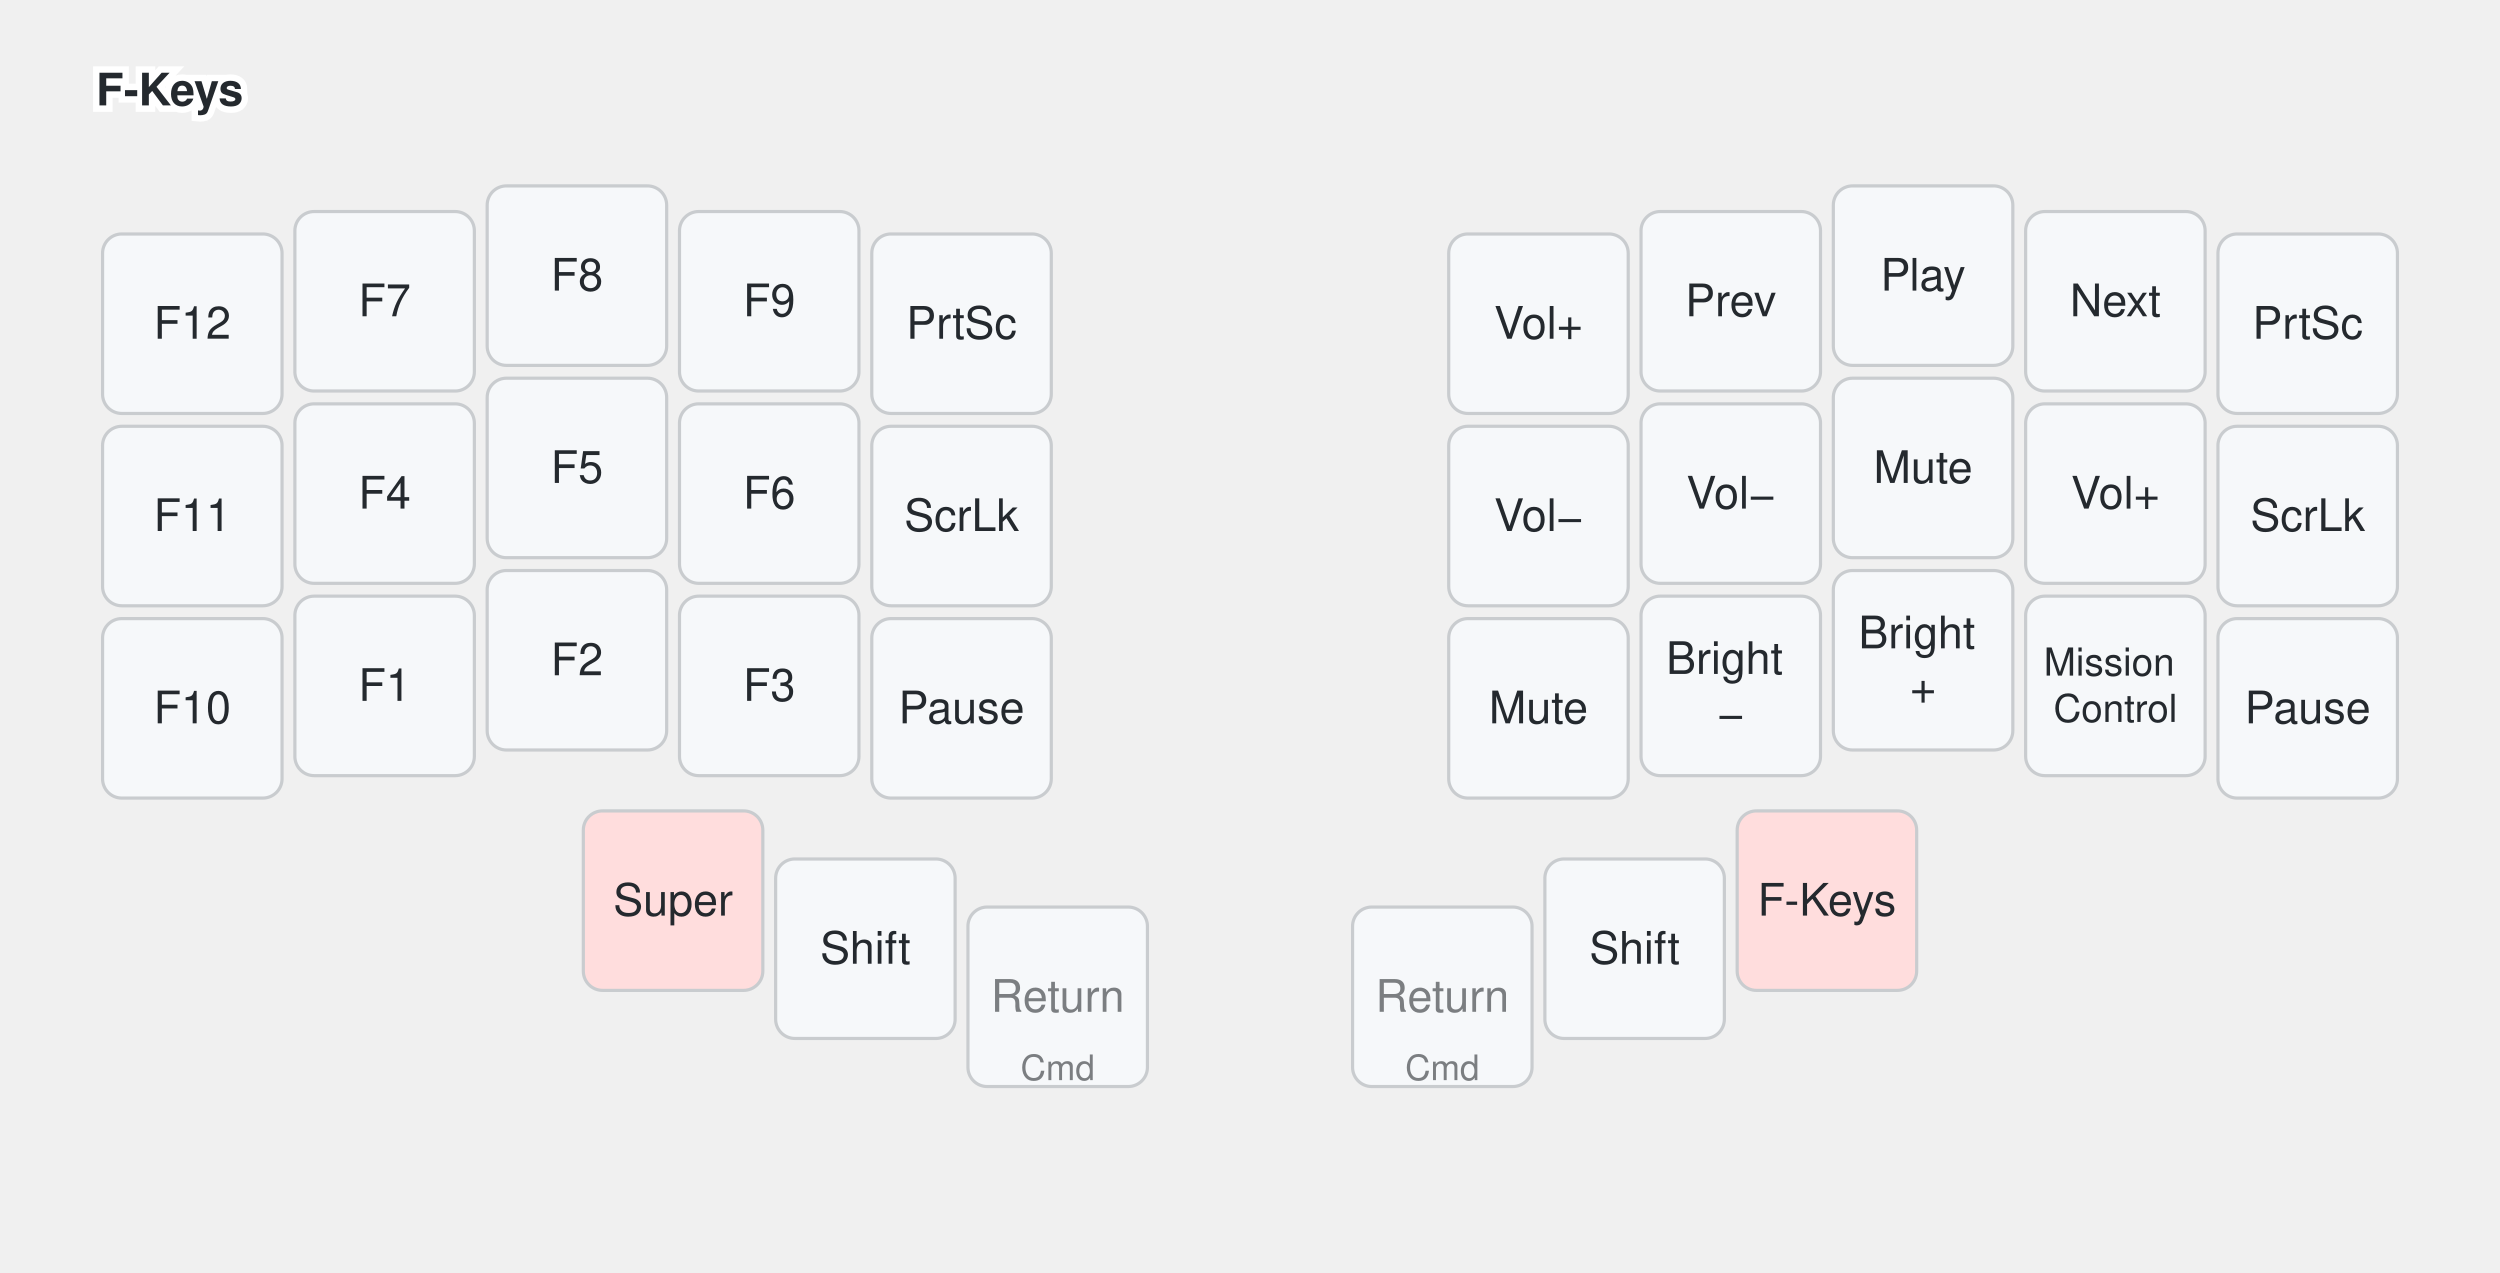
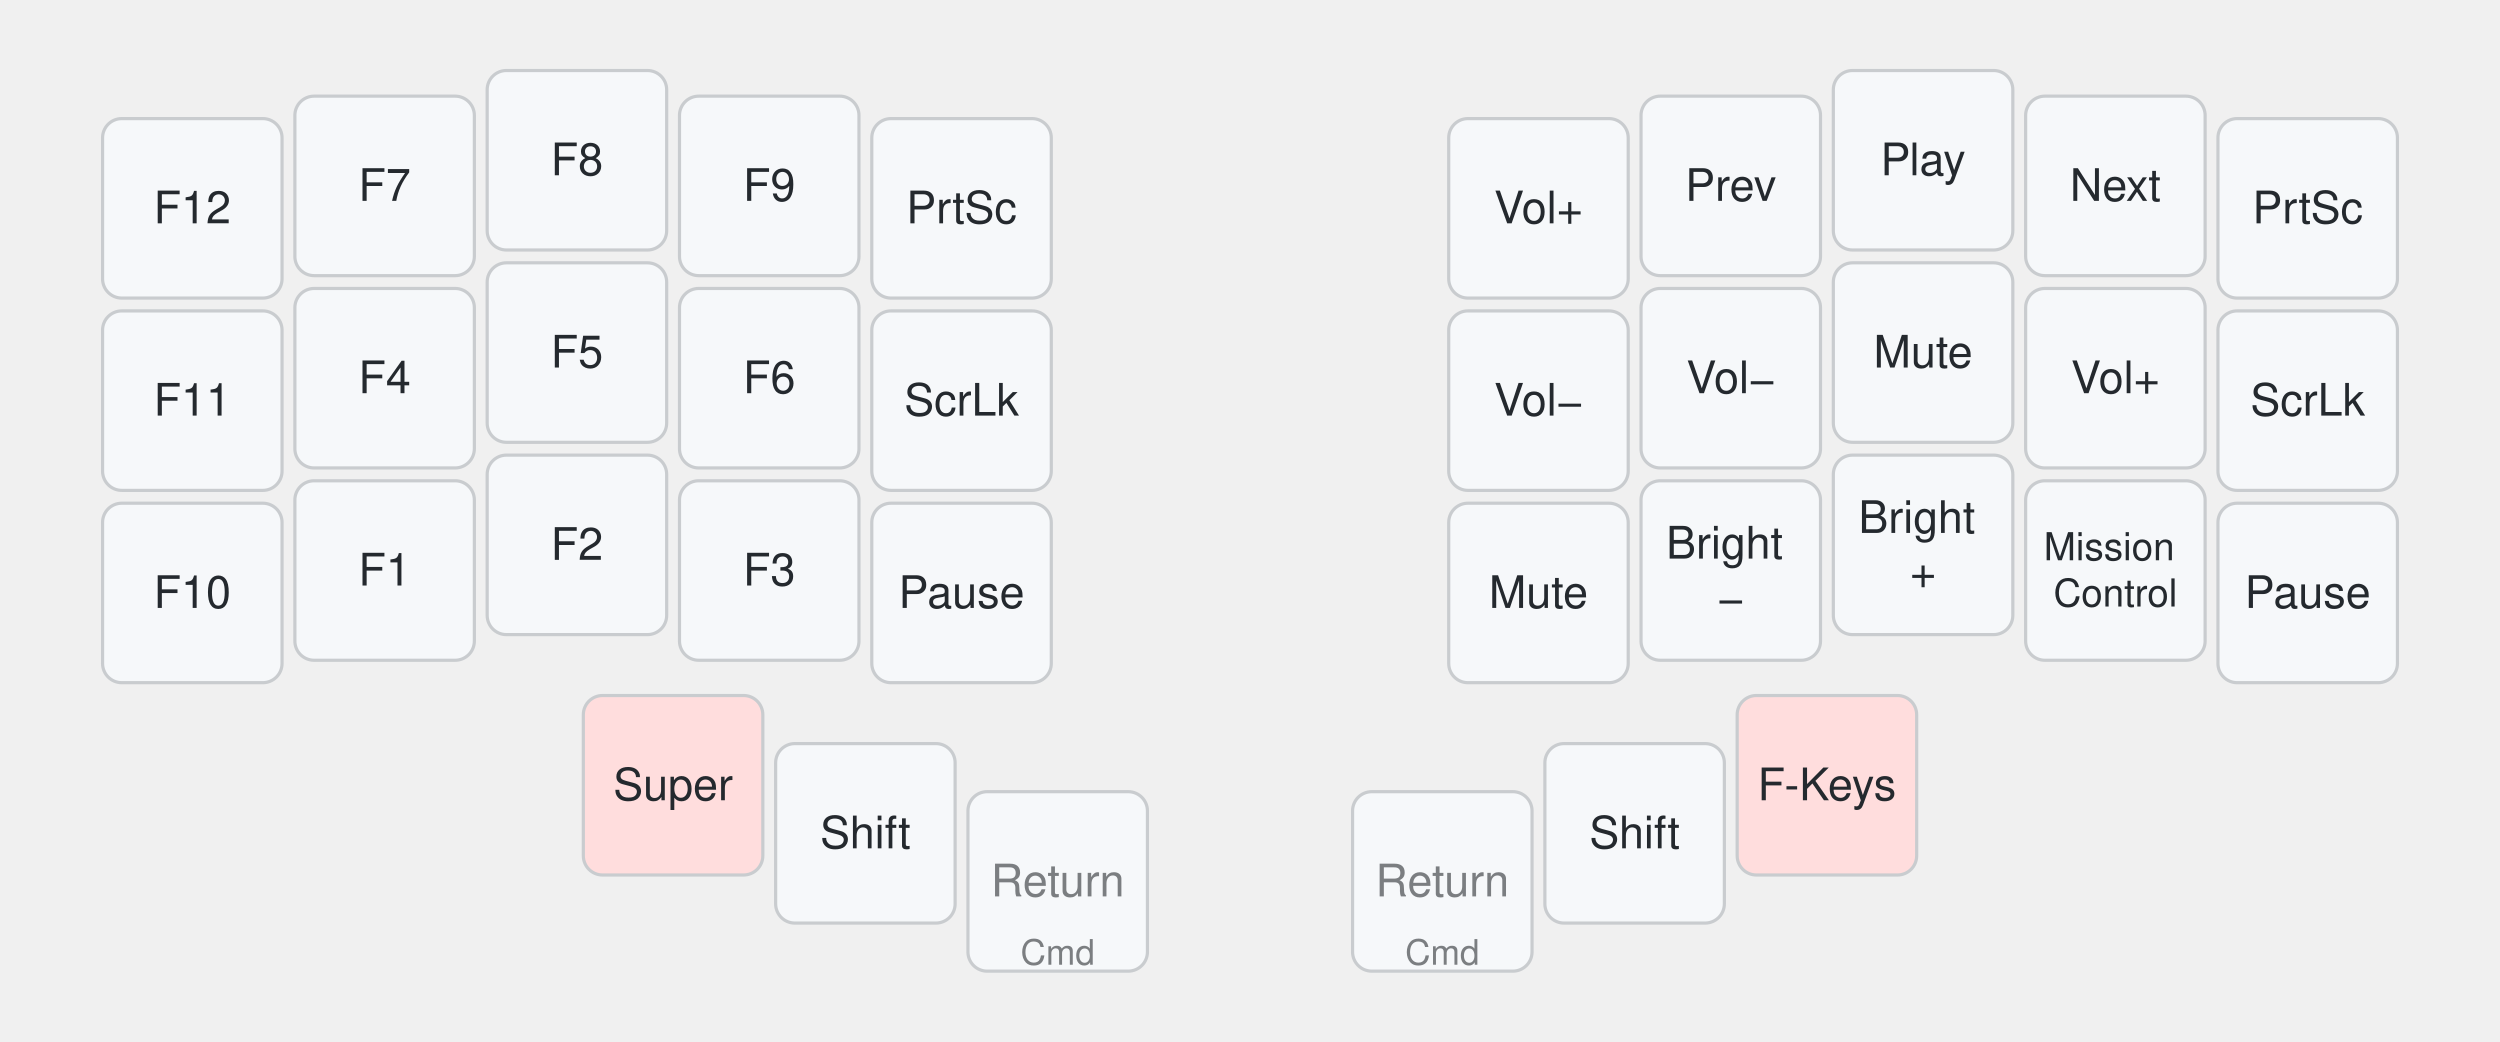
- <svg xmlns="http://www.w3.org/2000/svg" width="780" height="397" viewBox="0 0 780 397" class="keymap">
+ <svg xmlns="http://www.w3.org/2000/svg" width="780" height="325" viewBox="0 0 780 325" class="keymap">
  <style>/* inherit to force styles through use tags */
svg path {
    fill: inherit;
}

/* font and background color specifications */
svg.keymap {
    font-family: SFMono-Regular,Consolas,Liberation Mono,Menlo,monospace;
    font-size: 14px;
    font-kerning: normal;
    text-rendering: optimizeLegibility;
    fill: #24292e;
}

/* default key styling */
rect.key {
    fill: #f6f8fa;
}

rect.key, rect.combo {
    stroke: #c9cccf;
    stroke-width: 1;
}

/* default key side styling, only used is draw_key_sides is set */
rect.side {
    filter: brightness(90%);
}

/* color accent for combo boxes */
rect.combo, rect.combo-separate {
    fill: #cdf;
}

/* color accent for held keys */
rect.held, rect.combo.held {
    fill: #fdd;
}

/* color accent for ghost (optional) keys */
rect.ghost, rect.combo.ghost {
    stroke-dasharray: 4, 4;
    stroke-width: 2;
}

text {
    text-anchor: middle;
    dominant-baseline: middle;
}

/* styling for layer labels */
text.label {
    font-weight: bold;
    text-anchor: start;
    stroke: white;
    stroke-width: 4;
    paint-order: stroke;
}

/* styling for optional footer */
text.footer {
    text-anchor: end;
    dominant-baseline: auto;
    stroke: white;
    stroke-width: 4;
    paint-order: stroke;
}

/* styling for combo tap, and key non-tap label text */
text.combo, text.hold, text.shifted, text.left, text.right, text.tl, text.tr, text.bl, text.br {
    font-size: 11px;
}

text.hold, text.bl, text.br {
    text-anchor: middle;
    dominant-baseline: auto;
}

text.shifted, text.tl, text.tr {
    text-anchor: middle;
    dominant-baseline: hanging;
}

text.left, text.tl, text.bl {
    text-anchor: start;
}

text.right, text.tr, text.br {
    text-anchor: end;
}

text.layer-activator {
    text-decoration: underline;
}

/* styling for hold/shifted label text in combo box */
text.combo.hold, text.combo.shifted, text.combo.left, text.combo.right {
    font-size: 8px;
}

/* lighter symbol for transparent keys */
text.trans {
    fill: #7b7e81;
}

/* styling for combo dendrons */
path.combo {
    stroke-width: 1;
    stroke: gray;
    fill: none;
}

/* Start Tabler Icons Cleanup */
/* cannot use height/width with glyphs */
.icon-tabler &gt; path {
    fill: inherit;
    stroke: inherit;
    stroke-width: 2;
}
/* hide tabler's default box */
.icon-tabler &gt; path[stroke="none"][fill="none"] {
    visibility: hidden;
}
/* End Tabler Icons Cleanup */

@media (prefers-color-scheme: dark) {
svg.keymap { fill: #d1d6db; }
rect.key { fill: #3f4750; }
rect.key, rect.combo { stroke: #60666c; }
rect.combo, rect.combo-separate { fill: #1f3d7a; }
rect.held, rect.combo.held { fill: #854747; }
text.label, text.footer { stroke: black; }
text.trans { fill: #7e8184; }
path.combo { stroke: #7f7f7f; }

}
- svg.keymap { font-family: -apple-system, BlinkMacSystemFont, 'Segoe UI', Helvetica, Arial, sans-serif; }</style>
+ svg.keymap { font-family: -apple-system, BlinkMacSystemFont, 'Segoe UI', Helvetica, Arial, sans-serif; } text.label { display: none; }</style>
  <g transform="translate(30, 0)" class="layer-F-Keys">
-     <text x="0" y="28" class="label" id="F-Keys">F-Keys</text>
-     <g transform="translate(0, 56)">
+     <text x="0" y="10" class="label" id="F-Keys">F-Keys</text>
+     <g transform="translate(0, 20)">
      <g transform="translate(30, 45)" class="key keypos-0">
        <rect rx="6" ry="6" x="-28" y="-28" width="56" height="56" class="key" />
        <text x="0" y="0" class="key tap">F12</text>
      </g>
      <g transform="translate(90, 38)" class="key keypos-1">
        <rect rx="6" ry="6" x="-28" y="-28" width="56" height="56" class="key" />
        <text x="0" y="0" class="key tap">F7</text>
      </g>
      <g transform="translate(150, 30)" class="key keypos-2">
        <rect rx="6" ry="6" x="-28" y="-28" width="56" height="56" class="key" />
        <text x="0" y="0" class="key tap">F8</text>
      </g>
      <g transform="translate(210, 38)" class="key keypos-3">
        <rect rx="6" ry="6" x="-28" y="-28" width="56" height="56" class="key" />
        <text x="0" y="0" class="key tap">F9</text>
      </g>
      <g transform="translate(270, 45)" class="key keypos-4">
        <rect rx="6" ry="6" x="-28" y="-28" width="56" height="56" class="key" />
        <text x="0" y="0" class="key tap">PrtSc</text>
      </g>
      <g transform="translate(450, 45)" class="key keypos-5">
        <rect rx="6" ry="6" x="-28" y="-28" width="56" height="56" class="key" />
        <text x="0" y="0" class="key tap">Vol+</text>
      </g>
      <g transform="translate(510, 38)" class="key keypos-6">
        <rect rx="6" ry="6" x="-28" y="-28" width="56" height="56" class="key" />
        <text x="0" y="0" class="key tap">Prev</text>
      </g>
      <g transform="translate(570, 30)" class="key keypos-7">
        <rect rx="6" ry="6" x="-28" y="-28" width="56" height="56" class="key" />
        <text x="0" y="0" class="key tap">Play</text>
      </g>
      <g transform="translate(630, 38)" class="key keypos-8">
        <rect rx="6" ry="6" x="-28" y="-28" width="56" height="56" class="key" />
        <text x="0" y="0" class="key tap">Next</text>
      </g>
      <g transform="translate(690, 45)" class="key keypos-9">
        <rect rx="6" ry="6" x="-28" y="-28" width="56" height="56" class="key" />
        <text x="0" y="0" class="key tap">PrtSc</text>
      </g>
      <g transform="translate(30, 105)" class="key keypos-10">
        <rect rx="6" ry="6" x="-28" y="-28" width="56" height="56" class="key" />
        <text x="0" y="0" class="key tap">F11</text>
      </g>
      <g transform="translate(90, 98)" class="key keypos-11">
        <rect rx="6" ry="6" x="-28" y="-28" width="56" height="56" class="key" />
        <text x="0" y="0" class="key tap">F4</text>
      </g>
      <g transform="translate(150, 90)" class="key keypos-12">
        <rect rx="6" ry="6" x="-28" y="-28" width="56" height="56" class="key" />
        <text x="0" y="0" class="key tap">F5</text>
      </g>
      <g transform="translate(210, 98)" class="key keypos-13">
        <rect rx="6" ry="6" x="-28" y="-28" width="56" height="56" class="key" />
        <text x="0" y="0" class="key tap">F6</text>
      </g>
      <g transform="translate(270, 105)" class="key keypos-14">
        <rect rx="6" ry="6" x="-28" y="-28" width="56" height="56" class="key" />
        <text x="0" y="0" class="key tap">ScrLk</text>
      </g>
      <g transform="translate(450, 105)" class="key keypos-15">
        <rect rx="6" ry="6" x="-28" y="-28" width="56" height="56" class="key" />
        <text x="0" y="0" class="key tap">Vol−</text>
      </g>
      <g transform="translate(510, 98)" class="key keypos-16">
        <rect rx="6" ry="6" x="-28" y="-28" width="56" height="56" class="key" />
        <text x="0" y="0" class="key tap">Vol−</text>
      </g>
      <g transform="translate(570, 90)" class="key keypos-17">
        <rect rx="6" ry="6" x="-28" y="-28" width="56" height="56" class="key" />
        <text x="0" y="0" class="key tap">Mute</text>
      </g>
      <g transform="translate(630, 98)" class="key keypos-18">
        <rect rx="6" ry="6" x="-28" y="-28" width="56" height="56" class="key" />
        <text x="0" y="0" class="key tap">Vol+</text>
      </g>
      <g transform="translate(690, 105)" class="key keypos-19">
        <rect rx="6" ry="6" x="-28" y="-28" width="56" height="56" class="key" />
        <text x="0" y="0" class="key tap">ScrLk</text>
      </g>
      <g transform="translate(30, 165)" class="key keypos-20">
        <rect rx="6" ry="6" x="-28" y="-28" width="56" height="56" class="key" />
        <text x="0" y="0" class="key tap">F10</text>
      </g>
      <g transform="translate(90, 158)" class="key keypos-21">
        <rect rx="6" ry="6" x="-28" y="-28" width="56" height="56" class="key" />
        <text x="0" y="0" class="key tap">F1</text>
      </g>
      <g transform="translate(150, 150)" class="key keypos-22">
        <rect rx="6" ry="6" x="-28" y="-28" width="56" height="56" class="key" />
        <text x="0" y="0" class="key tap">F2</text>
      </g>
      <g transform="translate(210, 158)" class="key keypos-23">
        <rect rx="6" ry="6" x="-28" y="-28" width="56" height="56" class="key" />
        <text x="0" y="0" class="key tap">F3</text>
      </g>
      <g transform="translate(270, 165)" class="key keypos-24">
        <rect rx="6" ry="6" x="-28" y="-28" width="56" height="56" class="key" />
        <text x="0" y="0" class="key tap">Pause</text>
      </g>
      <g transform="translate(450, 165)" class="key keypos-25">
        <rect rx="6" ry="6" x="-28" y="-28" width="56" height="56" class="key" />
        <text x="0" y="0" class="key tap">Mute</text>
      </g>
      <g transform="translate(510, 158)" class="key keypos-26">
        <rect rx="6" ry="6" x="-28" y="-28" width="56" height="56" class="key" />
        <text x="0" y="0" class="key tap">
          <tspan x="0" dy="-0.6em">Bright</tspan>
          <tspan x="0" dy="1.2em">−</tspan>
        </text>
      </g>
      <g transform="translate(570, 150)" class="key keypos-27">
        <rect rx="6" ry="6" x="-28" y="-28" width="56" height="56" class="key" />
        <text x="0" y="0" class="key tap">
          <tspan x="0" dy="-0.6em">Bright</tspan>
          <tspan x="0" dy="1.2em">+</tspan>
        </text>
      </g>
      <g transform="translate(630, 158)" class="key keypos-28">
        <rect rx="6" ry="6" x="-28" y="-28" width="56" height="56" class="key" />
        <text x="0" y="0" class="key tap">
          <tspan x="0" dy="-0.6em" style="font-size: 86%">Mission</tspan>
          <tspan x="0" dy="1.2em" style="font-size: 86%">Control</tspan>
        </text>
      </g>
      <g transform="translate(690, 165)" class="key keypos-29">
        <rect rx="6" ry="6" x="-28" y="-28" width="56" height="56" class="key" />
        <text x="0" y="0" class="key tap">Pause</text>
      </g>
      <g transform="translate(180, 225)" class="key held keypos-30">
        <rect rx="6" ry="6" x="-28" y="-28" width="56" height="56" class="key held" />
        <text x="0" y="0" class="key held tap">Super</text>
      </g>
      <g transform="translate(240, 240)" class="key keypos-31">
        <rect rx="6" ry="6" x="-28" y="-28" width="56" height="56" class="key" />
        <text x="0" y="0" class="key tap">Shift</text>
      </g>
      <g transform="translate(300, 255)" class="key trans keypos-32">
        <rect rx="6" ry="6" x="-28" y="-28" width="56" height="56" class="key trans" />
        <text x="0" y="0" class="key trans tap">Return</text>
        <text x="0" y="26" class="key trans hold">Cmd</text>
      </g>
      <g transform="translate(420, 255)" class="key trans keypos-33">
        <rect rx="6" ry="6" x="-28" y="-28" width="56" height="56" class="key trans" />
        <text x="0" y="0" class="key trans tap">Return</text>
        <text x="0" y="26" class="key trans hold">Cmd</text>
      </g>
      <g transform="translate(480, 240)" class="key keypos-34">
        <rect rx="6" ry="6" x="-28" y="-28" width="56" height="56" class="key" />
        <text x="0" y="0" class="key tap">Shift</text>
      </g>
      <g transform="translate(540, 225)" class="key held keypos-35">
        <rect rx="6" ry="6" x="-28" y="-28" width="56" height="56" class="key held" />
        <text x="0" y="0" class="key held tap">F-Keys</text>
      </g>
    </g>
  </g>
</svg>
